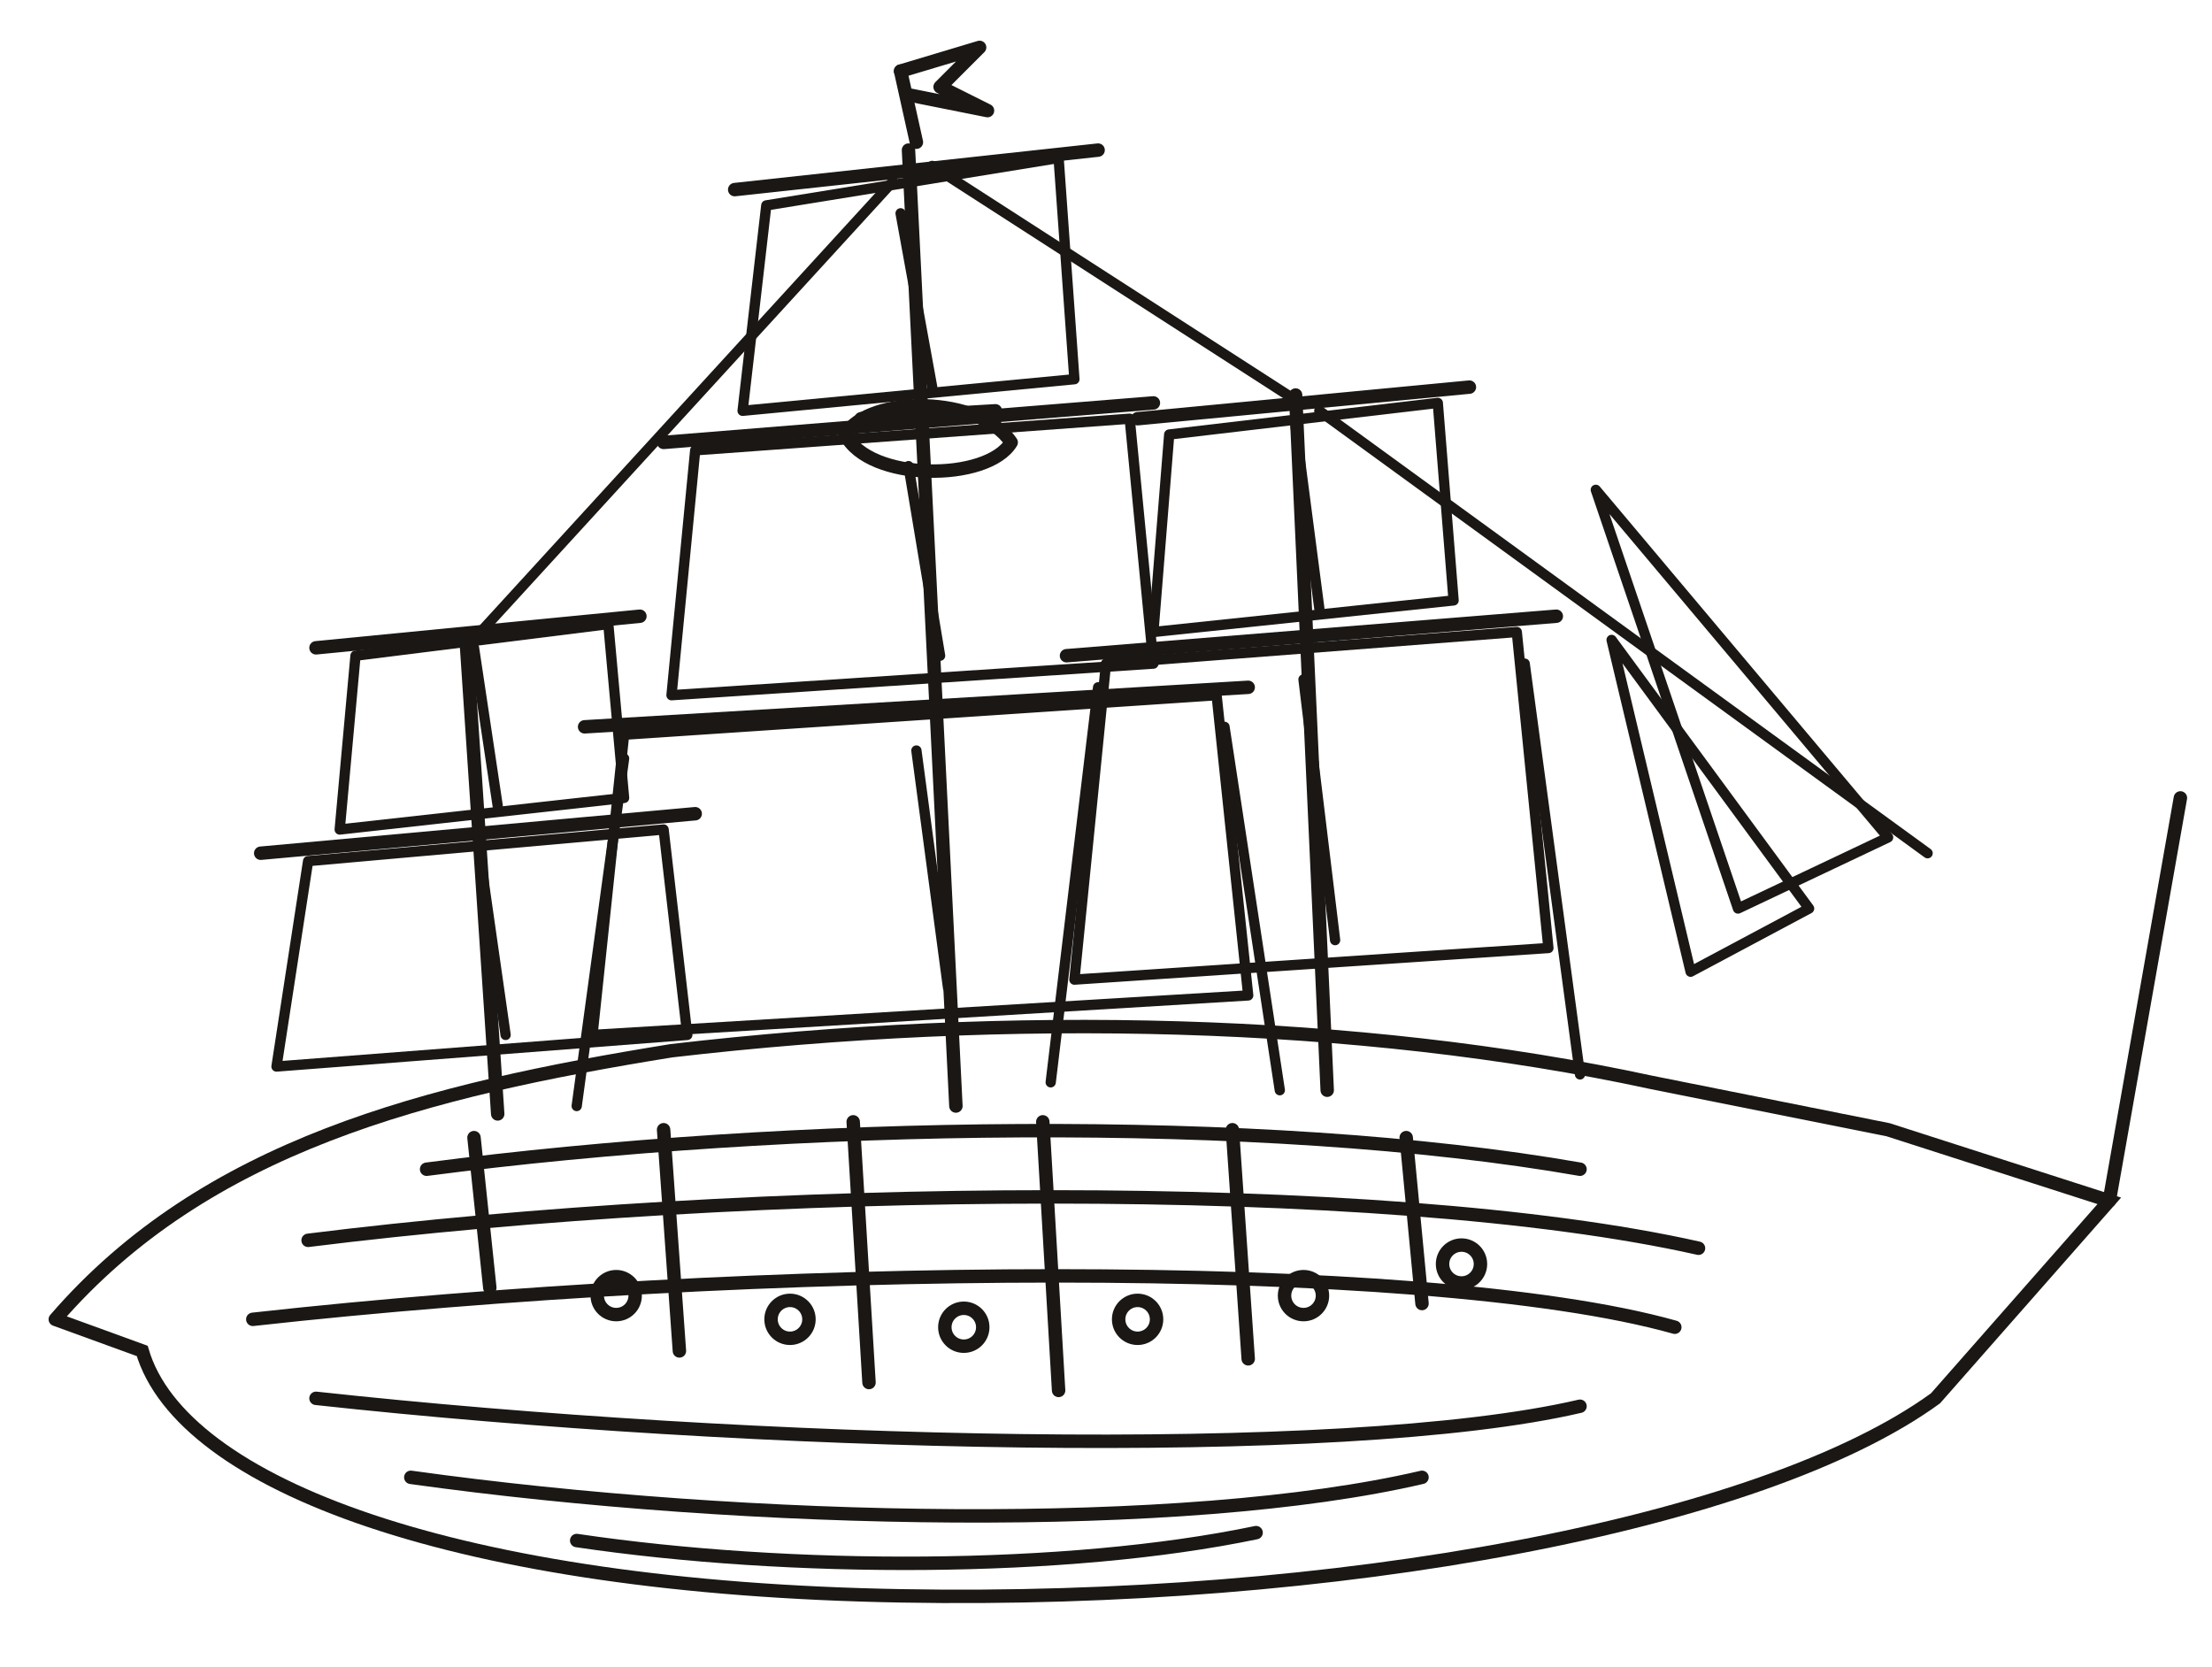
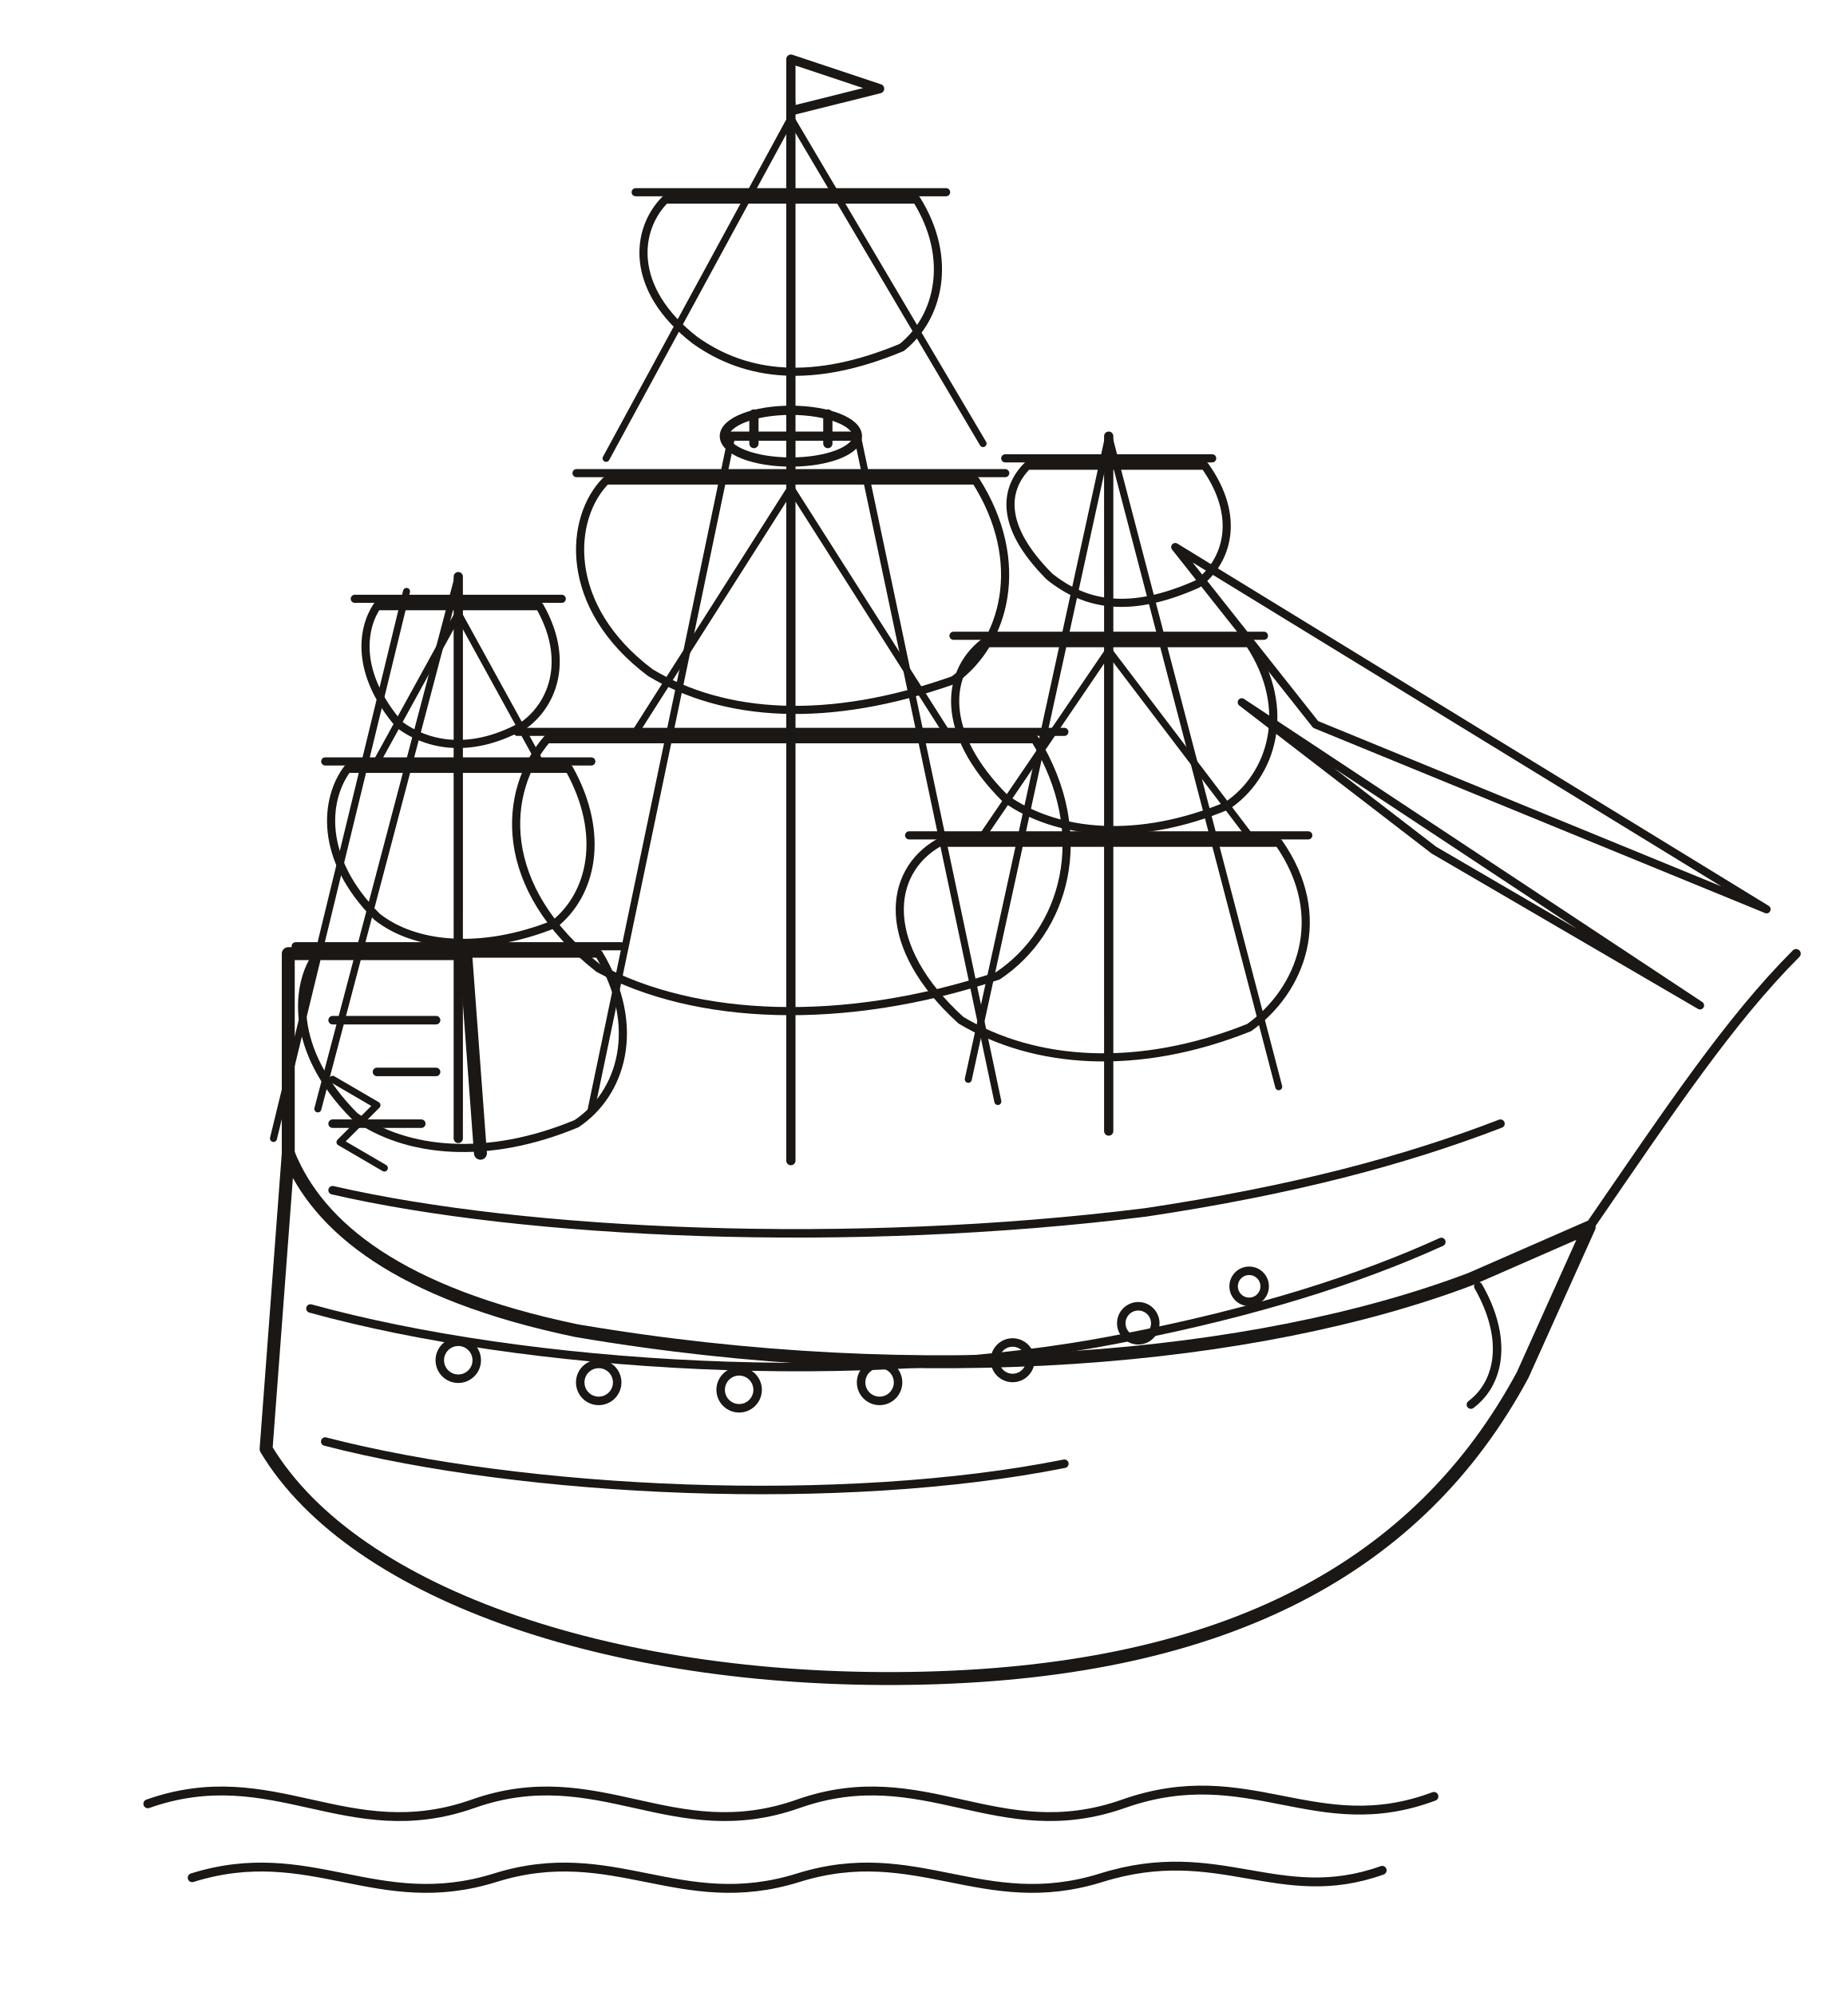
- <svg xmlns="http://www.w3.org/2000/svg" viewBox="0 12 560 422" fill="none" stroke="#1a1714" stroke-linecap="round" stroke-linejoin="round">
-   <g stroke-width="2.6">
-     <path d="M194 64 L268 52 L272 108 L188 116 Z" />
-     <path d="M228 66 L236 110" />
-     <path d="M176 126 L286 118 L292 180 L170 188 Z" />
-     <path d="M230 130 L238 178" />
-     <path d="M158 198 L308 188 L316 264 L150 274 Z" />
-     <path d="M232 202 L240 262" />
-     <path d="M296 122 L364 114 L368 164 L292 172 Z" />
-     <path d="M328 120 L334 166" />
-     <path d="M280 180 L384 172 L392 252 L272 260 Z" />
-     <path d="M330 184 L338 250" />
-     <path d="M90 178 L154 170 L158 214 L86 222 Z" />
-     <path d="M120 176 L126 216" />
-     <path d="M78 230 L168 222 L174 274 L70 282 Z" />
-     <path d="M122 232 L128 274" />
-     <path d="M334 116 L488 228" />
-     <path d="M118 176 L226 58" />
-     <path d="M236 54 L326 112" />
-     <path d="M158 204 L146 292" />
-     <path d="M310 196 L324 288" />
-     <path d="M278 186 L266 286" />
-     <path d="M386 180 L400 284" />
-     <path d="M404 136 L478 224 L440 242 Z" />
-     <path d="M408 174 L458 242 L428 258 Z" />
+ <svg xmlns="http://www.w3.org/2000/svg" viewBox="0 0 500 540" fill="none" stroke="#1a1714" stroke-linecap="round" stroke-linejoin="round">
+   <g stroke-width="2.4">
+     <path d="M40 488c34-12 54 12 88 0s54 12 88 0 54 12 88 0 52 10 84-2" />
+     <path d="M52 508c32-10 50 10 82 0s50 10 82 0 50 10 82 0 48 8 76-2" />
  </g>
-   <g stroke-width="3.4">
-     <path stroke-linejoin="miter" d="M14 346 C52 302 108 288 170 278 C256 268 344 270 418 286 L478 298 L534 316 L490 366 C446 398 338 418 228 416 C116 414 46 388 36 354 L14 346" />
-     <path d="M534 316 L552 214" />
-     <path d="M108 308 C200 296 320 294 400 308" />
-     <path d="M78 326 C190 312 350 310 430 328" />
-     <path d="M64 346 C190 332 360 330 424 348" />
-     <path d="M80 366 C190 378 340 382 400 368" />
-     <path d="M104 386 C190 398 300 400 360 386" />
-     <path d="M146 402 C200 410 270 410 318 400" />
-     <path d="M120 300 L124 338 M168 298 L172 354 M216 296 L220 362 M264 296 L268 364 M312 298 L316 356 M356 300 L360 342" />
-     <path d="M118 174 L126 294" />
-     <path d="M230 50 L242 292" />
-     <path d="M328 112 L336 288" />
-     <path d="M186 60 L278 50" />
-     <path d="M168 124 L292 114" />
-     <path d="M148 196 L316 186" />
-     <path d="M288 118 L372 110" />
-     <path d="M270 178 L394 168" />
-     <path d="M80 176 L162 168" />
-     <path d="M66 228 L176 218" />
-     <path d="M214 122 C220 112 248 112 256 124 C250 134 220 134 214 122" />
-     <path d="M218 118 L252 116" />
-     <path d="M232 48 L228 30" />
-     <path d="M228 30 L248 24 L238 34 L250 40 L230 36" />
-     <circle cx="156" cy="340" r="4.8" />
-     <circle cx="200" cy="346" r="4.8" />
-     <circle cx="244" cy="348" r="4.8" />
-     <circle cx="288" cy="346" r="4.8" />
-     <circle cx="330" cy="340" r="4.8" />
-     <circle cx="370" cy="332" r="4.8" />
+   <g stroke-width="3.5">
+     <path d="M78 312V258h48l4 54" />
+     <path d="M78 312L72 392C96 432 168 456 250 454C332 452 384 424 412 372L430 332L398 346C340 368 250 376 156 360C108 350 86 332 78 312Z" />
+   </g>
+   <g stroke-width="2.3">
+     <path d="M90 322c52 12 140 16 220 6 40-6 70-14 96-24" />
+     <path d="M84 354c58 16 150 22 220 8 36-7 64-16 86-26" />
+     <path d="M88 390c54 14 140 18 200 6" />
+     <path d="M90 276h28M102 290h16M90 304h24" />
+     <path d="M400 348c8 14 6 26-2 32" />
+     <circle cx="124" cy="368" r="5" />
+     <circle cx="162" cy="374" r="5" />
+     <circle cx="200" cy="376" r="5" />
+     <circle cx="238" cy="374" r="5" />
+     <circle cx="274" cy="368" r="4.8" />
+     <circle cx="308" cy="358" r="4.6" />
+     <circle cx="338" cy="348" r="4.2" />
+   </g>
+   <g stroke-width="2.5">
+     <path d="M124 308V156" />
+     <path d="M214 314V28" />
+     <path d="M300 306V118" />
+     <path d="M430 332C452 300 468 276 486 258" />
+     <ellipse cx="214" cy="118" rx="18" ry="7" />
+     <path d="M198 118h32M204 112v8M224 112v8" />
+     <path d="M214 28V16l24 8-24 6" />
+   </g>
+   <g stroke-width="2.2">
+     <path d="M96 162h56" />
+     <path d="M102 164L146 164C154 178 150 190 142 196C128 204 116 202 108 196C96 182 98 170 102 164Z" />
+     <path d="M124 164v32" />
+     <path d="M88 206h72" />
+     <path d="M94 208L154 208C164 226 160 242 150 250C130 258 112 256 102 248C86 232 88 216 94 208Z" />
+     <path d="M124 208v40" />
+     <path d="M80 256h88" />
+     <path d="M86 258L162 258C174 278 168 296 156 304C132 314 110 312 96 302C78 284 80 266 86 258Z" />
+     <path d="M124 258v44" />
+     <path d="M172 52h84" />
+     <path d="M180 54L248 54C258 70 254 86 244 94C220 104 202 102 188 92C170 78 172 62 180 54Z" />
+     <path d="M214 54v38" />
+     <path d="M156 128h116" />
+     <path d="M164 130L264 130C278 152 272 174 258 184C224 196 196 194 176 182C152 164 154 140 164 130Z" />
+     <path d="M214 130v52" />
+     <path d="M140 198h148" />
+     <path d="M148 200L280 200C296 226 288 252 270 264C228 278 188 276 162 262C134 240 136 214 148 200Z" />
+     <path d="M214 200v62" />
+     <path d="M272 124h56" />
+     <path d="M278 126L326 126C336 140 332 152 324 158C306 166 294 164 284 156C270 142 272 132 278 126Z" />
+     <path d="M300 126v30" />
+     <path d="M258 172h84" />
+     <path d="M266 174L338 174C350 192 344 210 332 218C308 228 286 226 272 216C254 198 256 182 266 174Z" />
+     <path d="M300 174v42" />
+     <path d="M246 226h108" />
+     <path d="M254 228L346 228C360 248 352 268 338 278C308 290 280 288 260 276C238 256 240 236 254 228Z" />
+     <path d="M300 228v48" />
+     <path d="M318 148L478 246L356 196Z" />
+     <path d="M336 190L460 272L388 230Z" />
+   </g>
+   <g stroke-width="1.9">
+     <path d="M124 156L86 300M110 160L74 308" />
+     <path d="M214 32L164 124M214 32L266 120" />
+     <path d="M300 118L262 292M300 118L346 294" />
+     <path d="M198 118L160 300M232 118L270 298" />
+     <path d="M102 206L124 166M146 206L124 166" />
+     <path d="M172 198L214 132M256 198L214 132" />
+     <path d="M266 226L300 176M338 226L300 176" />
+     <path d="M90 292l12 7-10 10 12 7" />
  </g>
</svg>
